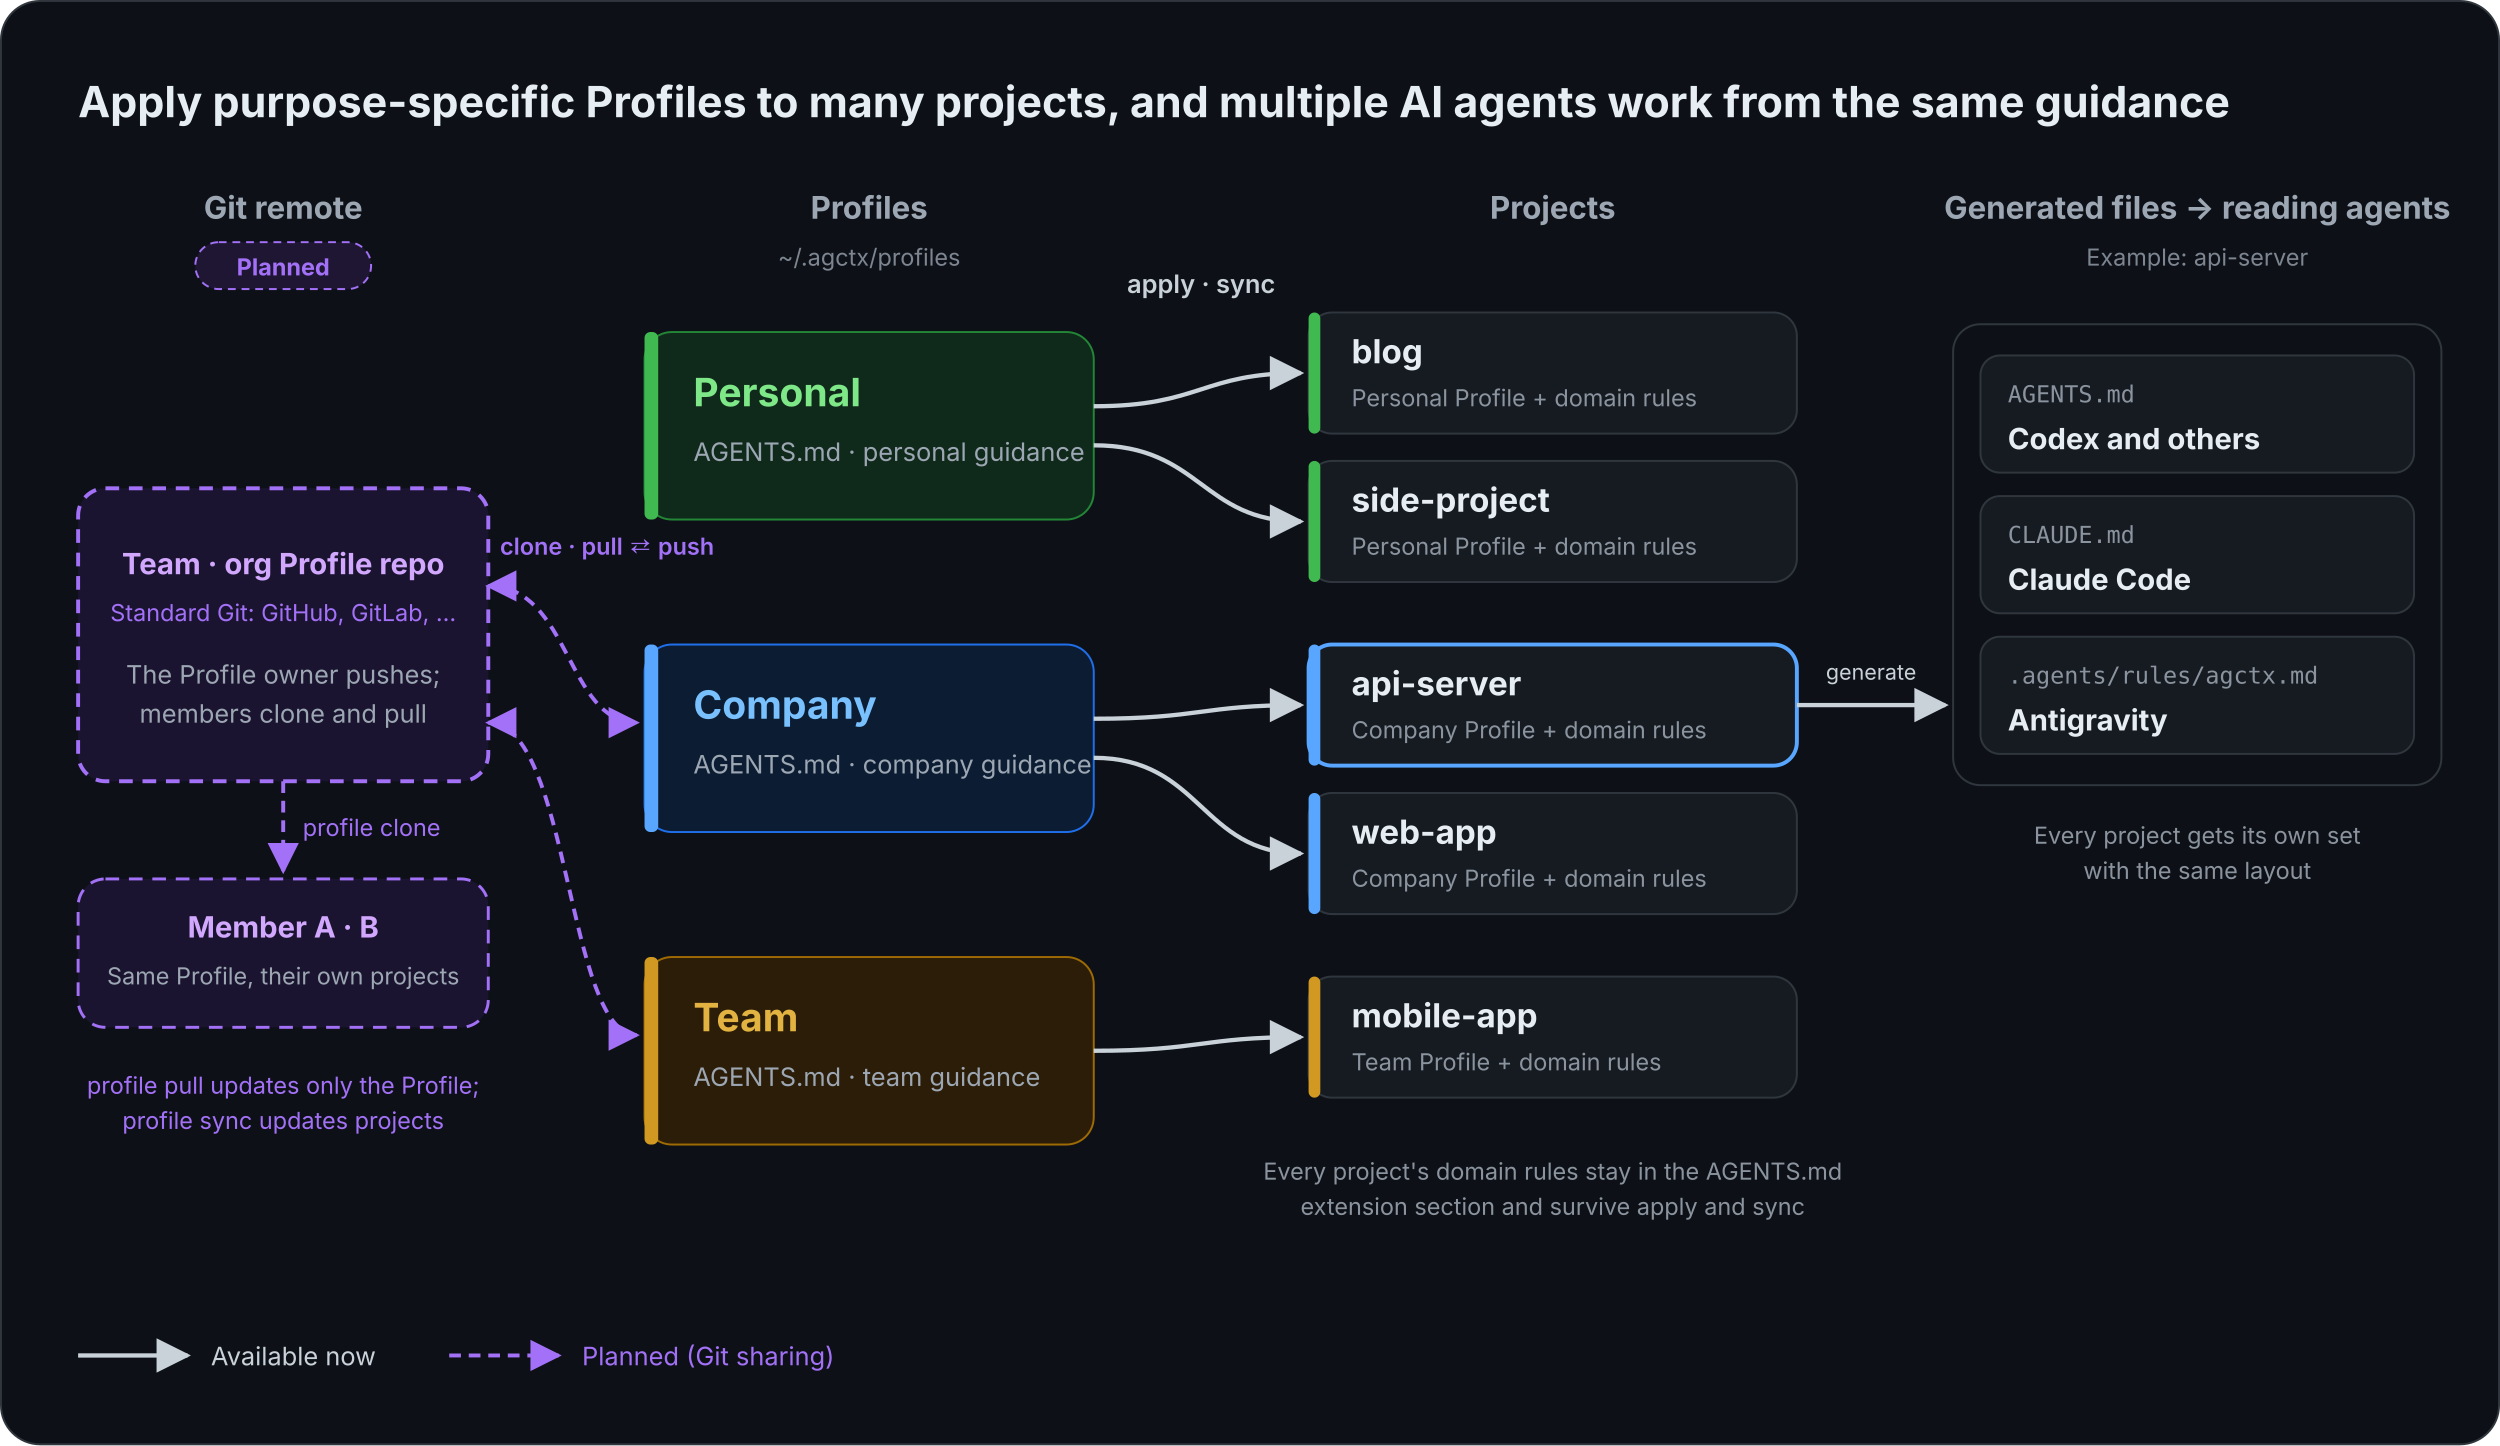
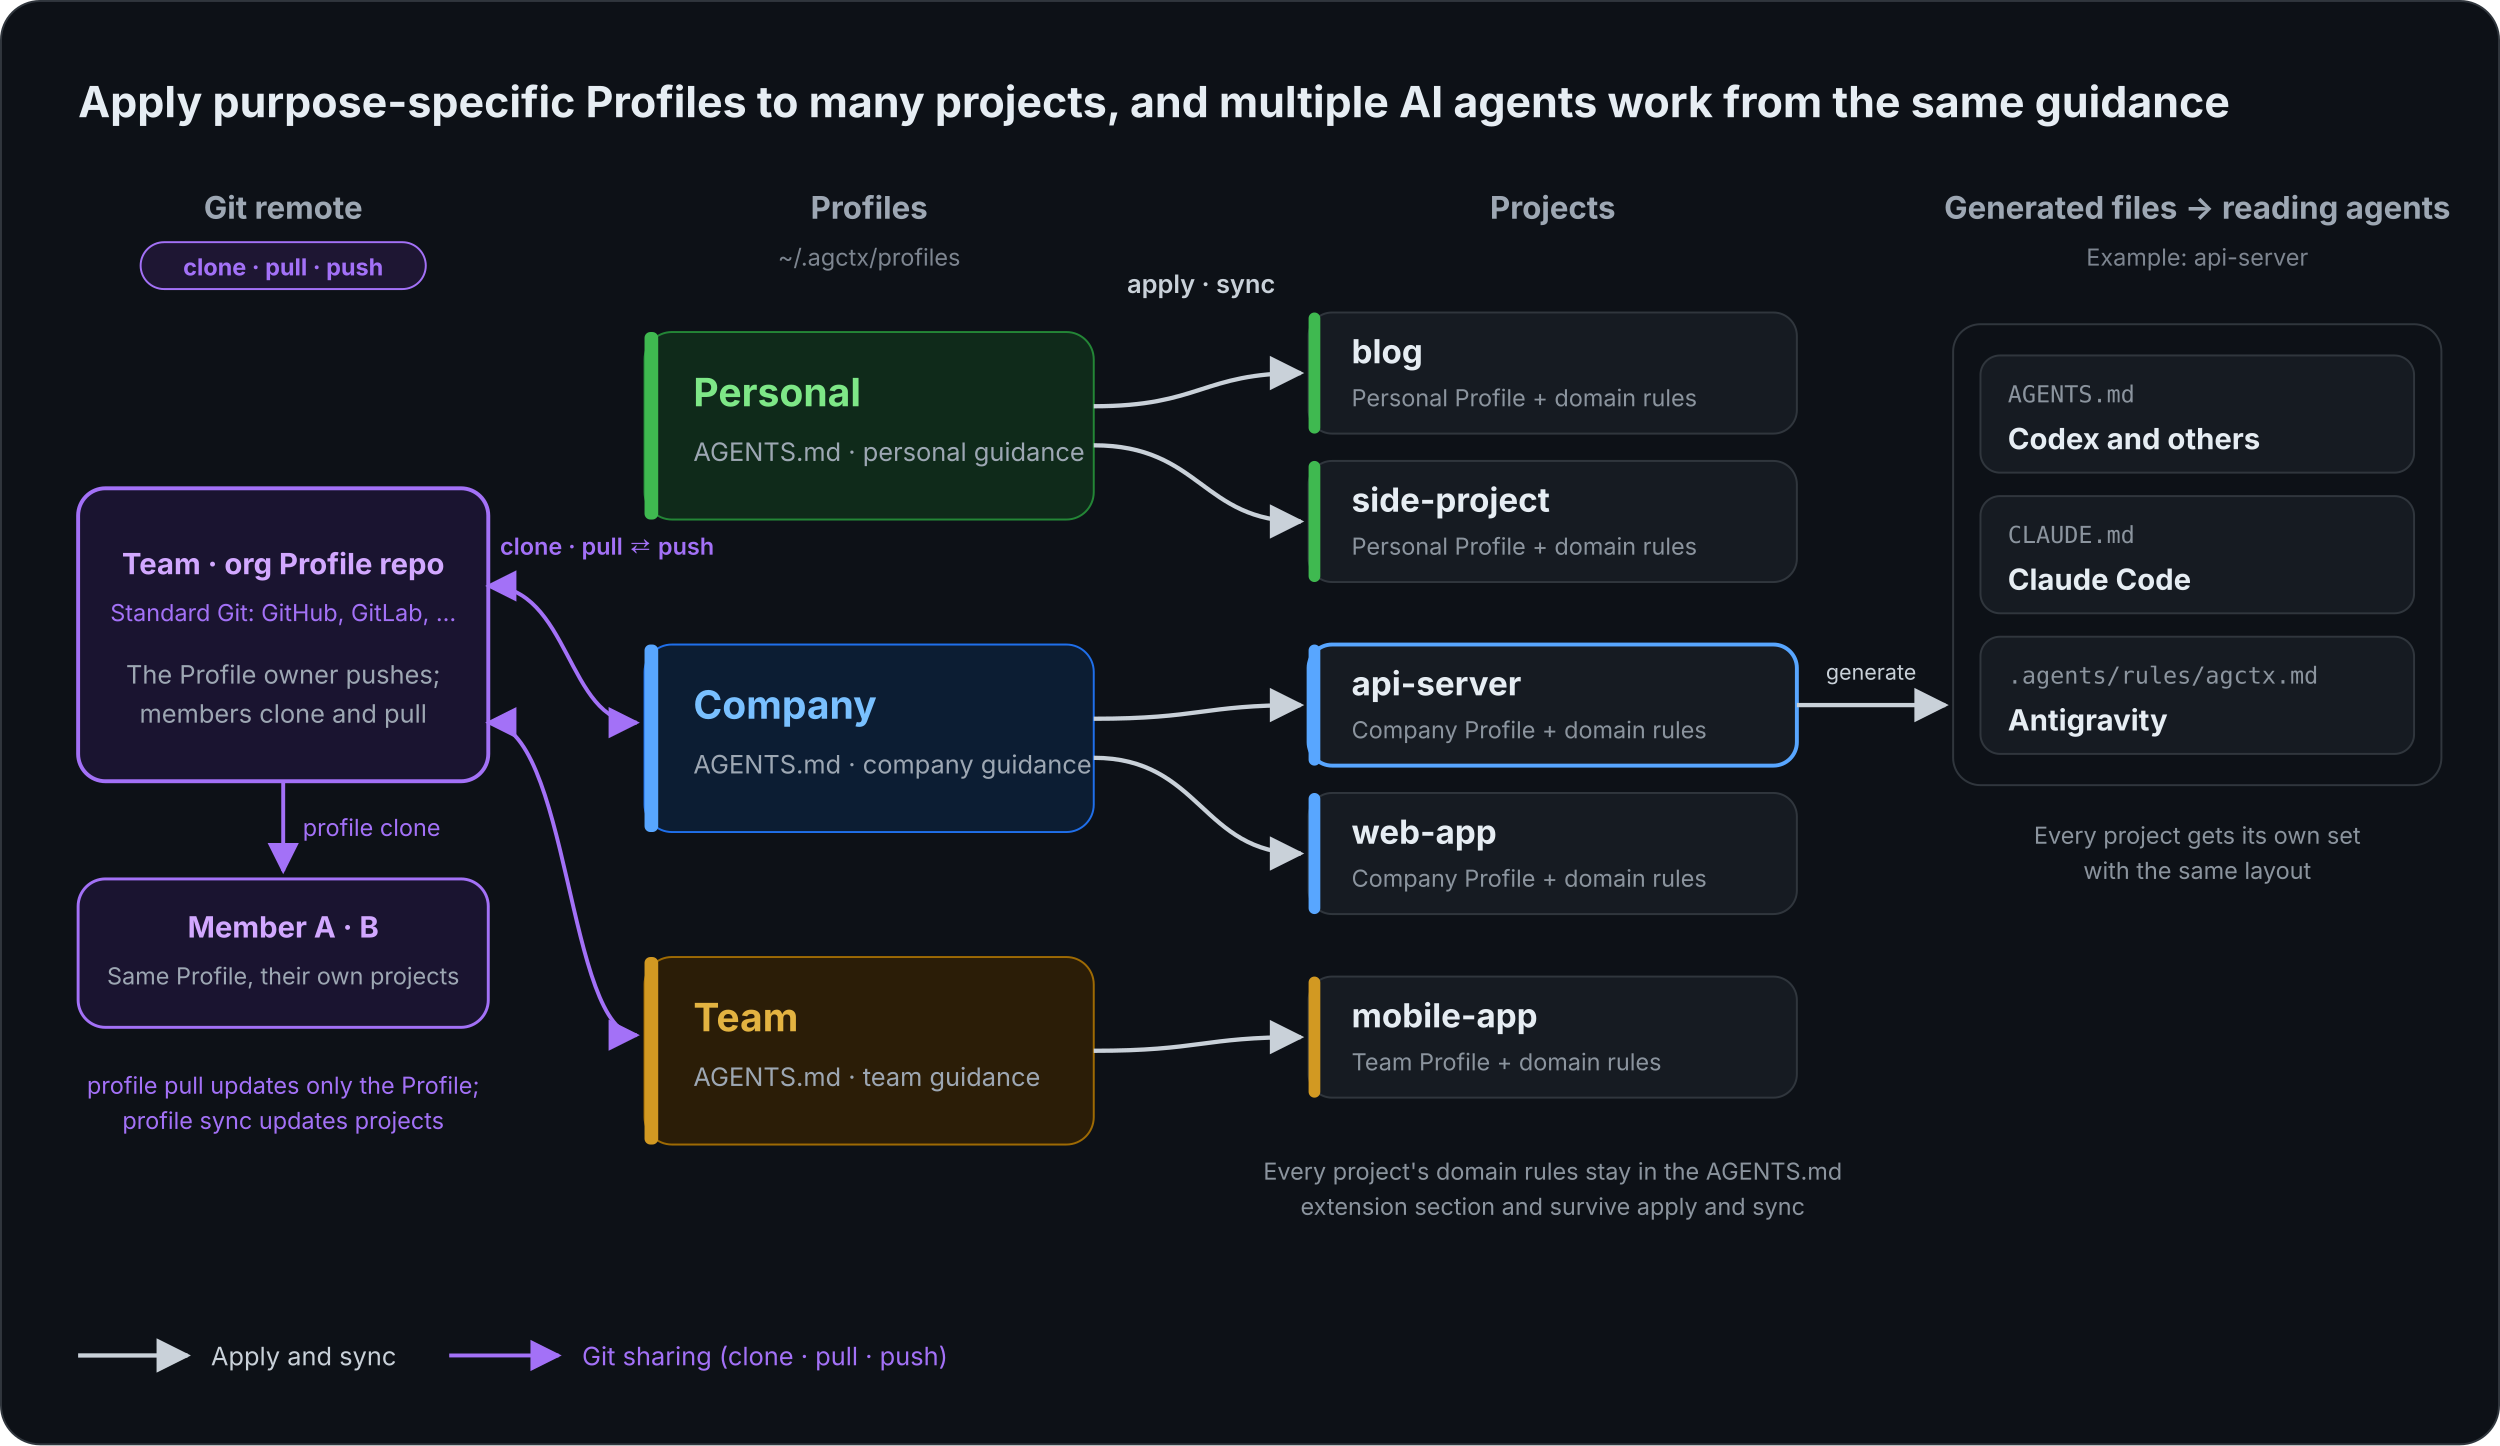
<svg xmlns="http://www.w3.org/2000/svg" width="1280" height="740" viewBox="0 0 1280 740" font-family="'Pretendard Variable', 'Pretendard', 'Inter', 'Helvetica Neue', Arial, sans-serif">
  <defs>
    <marker id="arrow" viewBox="0 0 10 10" refX="9" refY="5" markerWidth="8" markerHeight="8" orient="auto-start-reverse">
      <path d="M0,0 L10,5 L0,10 z" fill="#c9d1d9" />
    </marker>
    <marker id="arrow-plan" viewBox="0 0 10 10" refX="9" refY="5" markerWidth="8" markerHeight="8" orient="auto-start-reverse">
      <path d="M0,0 L10,5 L0,10 z" fill="#a371f7" />
    </marker>
  </defs>
  <rect x="0.5" y="0.5" width="1279" height="739" rx="20" fill="#0d1117" stroke="#30363d" />
  <text x="40" y="60" font-size="22" font-weight="700" fill="#e6edf3">Apply purpose-specific Profiles to many projects, and multiple AI agents work from the same guidance</text>
  <text x="145" y="112" font-size="16" font-weight="700" fill="#9da7b3" text-anchor="middle">Git remote</text>
-   <rect x="100" y="124" width="90" height="24" rx="12" fill="#1e1633" stroke="#a371f7" stroke-dasharray="4 3" />
-   <text x="145" y="141" font-size="12" font-weight="700" fill="#a371f7" text-anchor="middle">Planned</text>
+   <rect x="72" y="124" width="146" height="24" rx="12" fill="#1e1633" stroke="#a371f7" />
+   <text x="145" y="141" font-size="12" font-weight="700" fill="#a371f7" text-anchor="middle">clone · pull · push</text>
  <text x="445" y="112" font-size="16" font-weight="700" fill="#9da7b3" text-anchor="middle">Profiles</text>
  <text x="445" y="136" font-size="12" fill="#7d8590" text-anchor="middle">~/.agctx/profiles</text>
  <text x="795" y="112" font-size="16" font-weight="700" fill="#9da7b3" text-anchor="middle">Projects</text>
  <text x="1125" y="112" font-size="16" font-weight="700" fill="#9da7b3" text-anchor="middle">Generated files → reading agents</text>
  <text x="1125" y="136" font-size="12" fill="#7d8590" text-anchor="middle">Example: api-server</text>
-   <rect x="40" y="250" width="210" height="150" rx="14" fill="#1a1430" stroke="#a371f7" stroke-width="2" stroke-dasharray="7 5" />
+   <rect x="40" y="250" width="210" height="150" rx="14" fill="#1a1430" stroke="#a371f7" stroke-width="2" />
  <text x="145" y="294" font-size="15" font-weight="700" fill="#d2a8ff" text-anchor="middle">Team · org Profile repo</text>
  <text x="145" y="318" font-size="12" fill="#a371f7" text-anchor="middle">Standard Git: GitHub, GitLab, …</text>
  <text x="145" y="350" font-size="13" fill="#9da7b3" text-anchor="middle">The Profile owner pushes;</text>
  <text x="145" y="370" font-size="13" fill="#9da7b3" text-anchor="middle">members clone and pull</text>
-   <rect x="40" y="450" width="210" height="76" rx="14" fill="#1a1430" stroke="#a371f7" stroke-width="1.5" stroke-dasharray="7 5" />
+   <rect x="40" y="450" width="210" height="76" rx="14" fill="#1a1430" stroke="#a371f7" stroke-width="1.5" />
  <text x="145" y="480" font-size="15" font-weight="700" fill="#d2a8ff" text-anchor="middle">Member A · B</text>
  <text x="145" y="504" font-size="12" fill="#9da7b3" text-anchor="middle">Same Profile, their own projects</text>
-   <path d="M145,400 L145,446" fill="none" stroke="#a371f7" stroke-width="2" stroke-dasharray="6 4" marker-end="url(#arrow-plan)" />
+   <path d="M145,400 L145,446" fill="none" stroke="#a371f7" stroke-width="2" marker-end="url(#arrow-plan)" />
  <text x="155" y="428" font-size="12" fill="#a371f7">profile clone</text>
  <text x="145" y="560" font-size="12" fill="#a371f7" text-anchor="middle">profile pull updates only the Profile;</text>
  <text x="145" y="578" font-size="12" fill="#a371f7" text-anchor="middle">profile sync updates projects</text>
-   <path d="M250,300 C292,300 290,370 326,370" fill="none" stroke="#a371f7" stroke-width="2" stroke-dasharray="6 4" marker-start="url(#arrow-plan)" marker-end="url(#arrow-plan)" />
-   <path d="M250,370 C292,370 290,530 326,530" fill="none" stroke="#a371f7" stroke-width="2" stroke-dasharray="6 4" marker-start="url(#arrow-plan)" marker-end="url(#arrow-plan)" />
+   <path d="M250,300 C292,300 290,370 326,370" fill="none" stroke="#a371f7" stroke-width="2" marker-start="url(#arrow-plan)" marker-end="url(#arrow-plan)" />
+   <path d="M250,370 C292,370 290,530 326,530" fill="none" stroke="#a371f7" stroke-width="2" marker-start="url(#arrow-plan)" marker-end="url(#arrow-plan)" />
  <text x="256" y="284" font-size="12" font-weight="600" fill="#a371f7">clone · pull ⇄ push</text>
  <g>
    <rect x="330" y="170" width="230" height="96" rx="14" fill="#0f2a1a" stroke="#238636" />
    <rect x="330" y="170" width="7" height="96" rx="3" fill="#3fb950" />
    <text x="355" y="208" font-size="20" font-weight="700" fill="#7ee787">Personal</text>
    <text x="355" y="236" font-size="13" fill="#9da7b3">AGENTS.md · personal guidance</text>
  </g>
  <g>
    <rect x="330" y="330" width="230" height="96" rx="14" fill="#0c1d33" stroke="#1f6feb" />
    <rect x="330" y="330" width="7" height="96" rx="3" fill="#58a6ff" />
    <text x="355" y="368" font-size="20" font-weight="700" fill="#79c0ff">Company</text>
    <text x="355" y="396" font-size="13" fill="#9da7b3">AGENTS.md · company guidance</text>
  </g>
  <g>
    <rect x="330" y="490" width="230" height="96" rx="14" fill="#2b1d07" stroke="#9e6a03" />
    <rect x="330" y="490" width="7" height="96" rx="3" fill="#d29922" />
    <text x="355" y="528" font-size="20" font-weight="700" fill="#e3b341">Team</text>
    <text x="355" y="556" font-size="13" fill="#9da7b3">AGENTS.md · team guidance</text>
  </g>
  <text x="615" y="150" font-size="13" font-weight="600" fill="#c9d1d9" text-anchor="middle">apply · sync</text>
  <path d="M560,208 C615,208 615,191 666,191" fill="none" stroke="#c9d1d9" stroke-width="2.2" marker-end="url(#arrow)" />
  <path d="M560,228 C615,228 615,267 666,267" fill="none" stroke="#c9d1d9" stroke-width="2.2" marker-end="url(#arrow)" />
  <path d="M560,368 C615,368 615,361 666,361" fill="none" stroke="#c9d1d9" stroke-width="2.2" marker-end="url(#arrow)" />
  <path d="M560,388 C615,388 615,437 666,437" fill="none" stroke="#c9d1d9" stroke-width="2.2" marker-end="url(#arrow)" />
  <path d="M560,538 C615,538 615,531 666,531" fill="none" stroke="#c9d1d9" stroke-width="2.2" marker-end="url(#arrow)" />
  <g>
    <rect x="670" y="160" width="250" height="62" rx="12" fill="#161b22" stroke="#30363d" />
    <rect x="670" y="160" width="6" height="62" rx="3" fill="#3fb950" />
    <text x="692" y="186" font-size="17" font-weight="700" fill="#e6edf3">blog</text>
    <text x="692" y="208" font-size="12" fill="#8b949e">Personal Profile + domain rules</text>
  </g>
  <g>
    <rect x="670" y="236" width="250" height="62" rx="12" fill="#161b22" stroke="#30363d" />
    <rect x="670" y="236" width="6" height="62" rx="3" fill="#3fb950" />
    <text x="692" y="262" font-size="17" font-weight="700" fill="#e6edf3">side-project</text>
    <text x="692" y="284" font-size="12" fill="#8b949e">Personal Profile + domain rules</text>
  </g>
  <g>
    <rect x="670" y="330" width="250" height="62" rx="12" fill="#161b22" stroke="#58a6ff" stroke-width="2" />
    <rect x="670" y="330" width="6" height="62" rx="3" fill="#58a6ff" />
    <text x="692" y="356" font-size="17" font-weight="700" fill="#e6edf3">api-server</text>
    <text x="692" y="378" font-size="12" fill="#8b949e">Company Profile + domain rules</text>
  </g>
  <g>
    <rect x="670" y="406" width="250" height="62" rx="12" fill="#161b22" stroke="#30363d" />
    <rect x="670" y="406" width="6" height="62" rx="3" fill="#58a6ff" />
    <text x="692" y="432" font-size="17" font-weight="700" fill="#e6edf3">web-app</text>
    <text x="692" y="454" font-size="12" fill="#8b949e">Company Profile + domain rules</text>
  </g>
  <g>
    <rect x="670" y="500" width="250" height="62" rx="12" fill="#161b22" stroke="#30363d" />
    <rect x="670" y="500" width="6" height="62" rx="3" fill="#d29922" />
    <text x="692" y="526" font-size="17" font-weight="700" fill="#e6edf3">mobile-app</text>
    <text x="692" y="548" font-size="12" fill="#8b949e">Team Profile + domain rules</text>
  </g>
  <text x="795" y="604" font-size="12" fill="#8b949e" text-anchor="middle">Every project's domain rules stay in the AGENTS.md</text>
  <text x="795" y="622" font-size="12" fill="#8b949e" text-anchor="middle">extension section and survive apply and sync</text>
  <path d="M920,361 L996,361" fill="none" stroke="#c9d1d9" stroke-width="2.2" marker-end="url(#arrow)" />
  <text x="958" y="348" font-size="11" fill="#c9d1d9" text-anchor="middle">generate</text>
  <text x="1125" y="432" font-size="12" fill="#8b949e" text-anchor="middle">Every project gets its own set</text>
  <text x="1125" y="450" font-size="12" fill="#8b949e" text-anchor="middle">with the same layout</text>
  <rect x="1000" y="166" width="250" height="236" rx="14" fill="#0d1117" stroke="#30363d" />
  <g font-size="15" font-weight="700" fill="#e6edf3">
    <rect x="1014" y="182" width="222" height="60" rx="10" fill="#161b22" stroke="#30363d" />
    <text x="1028" y="206" font-family="ui-monospace, 'SF Mono', Menlo, monospace" font-size="12" font-weight="400" fill="#8b949e">AGENTS.md</text>
    <text x="1028" y="230">Codex and others</text>
    <rect x="1014" y="254" width="222" height="60" rx="10" fill="#161b22" stroke="#30363d" />
    <text x="1028" y="278" font-family="ui-monospace, 'SF Mono', Menlo, monospace" font-size="12" font-weight="400" fill="#8b949e">CLAUDE.md</text>
    <text x="1028" y="302">Claude Code</text>
    <rect x="1014" y="326" width="222" height="60" rx="10" fill="#161b22" stroke="#30363d" />
    <text x="1028" y="350" font-family="ui-monospace, 'SF Mono', Menlo, monospace" font-size="12" font-weight="400" fill="#8b949e">.agents/rules/agctx.md</text>
    <text x="1028" y="374">Antigravity</text>
  </g>
  <path d="M40,694 L96,694" stroke="#c9d1d9" stroke-width="2.2" marker-end="url(#arrow)" />
-   <text x="108" y="699" font-size="13" fill="#c9d1d9">Available now</text>
-   <path d="M230,694 L286,694" stroke="#a371f7" stroke-width="2" stroke-dasharray="6 4" marker-end="url(#arrow-plan)" />
-   <text x="298" y="699" font-size="13" fill="#a371f7">Planned (Git sharing)</text>
+   <text x="108" y="699" font-size="13" fill="#c9d1d9">Apply and sync</text>
+   <path d="M230,694 L286,694" stroke="#a371f7" stroke-width="2" marker-end="url(#arrow-plan)" />
+   <text x="298" y="699" font-size="13" fill="#a371f7">Git sharing (clone · pull · push)</text>
</svg>
